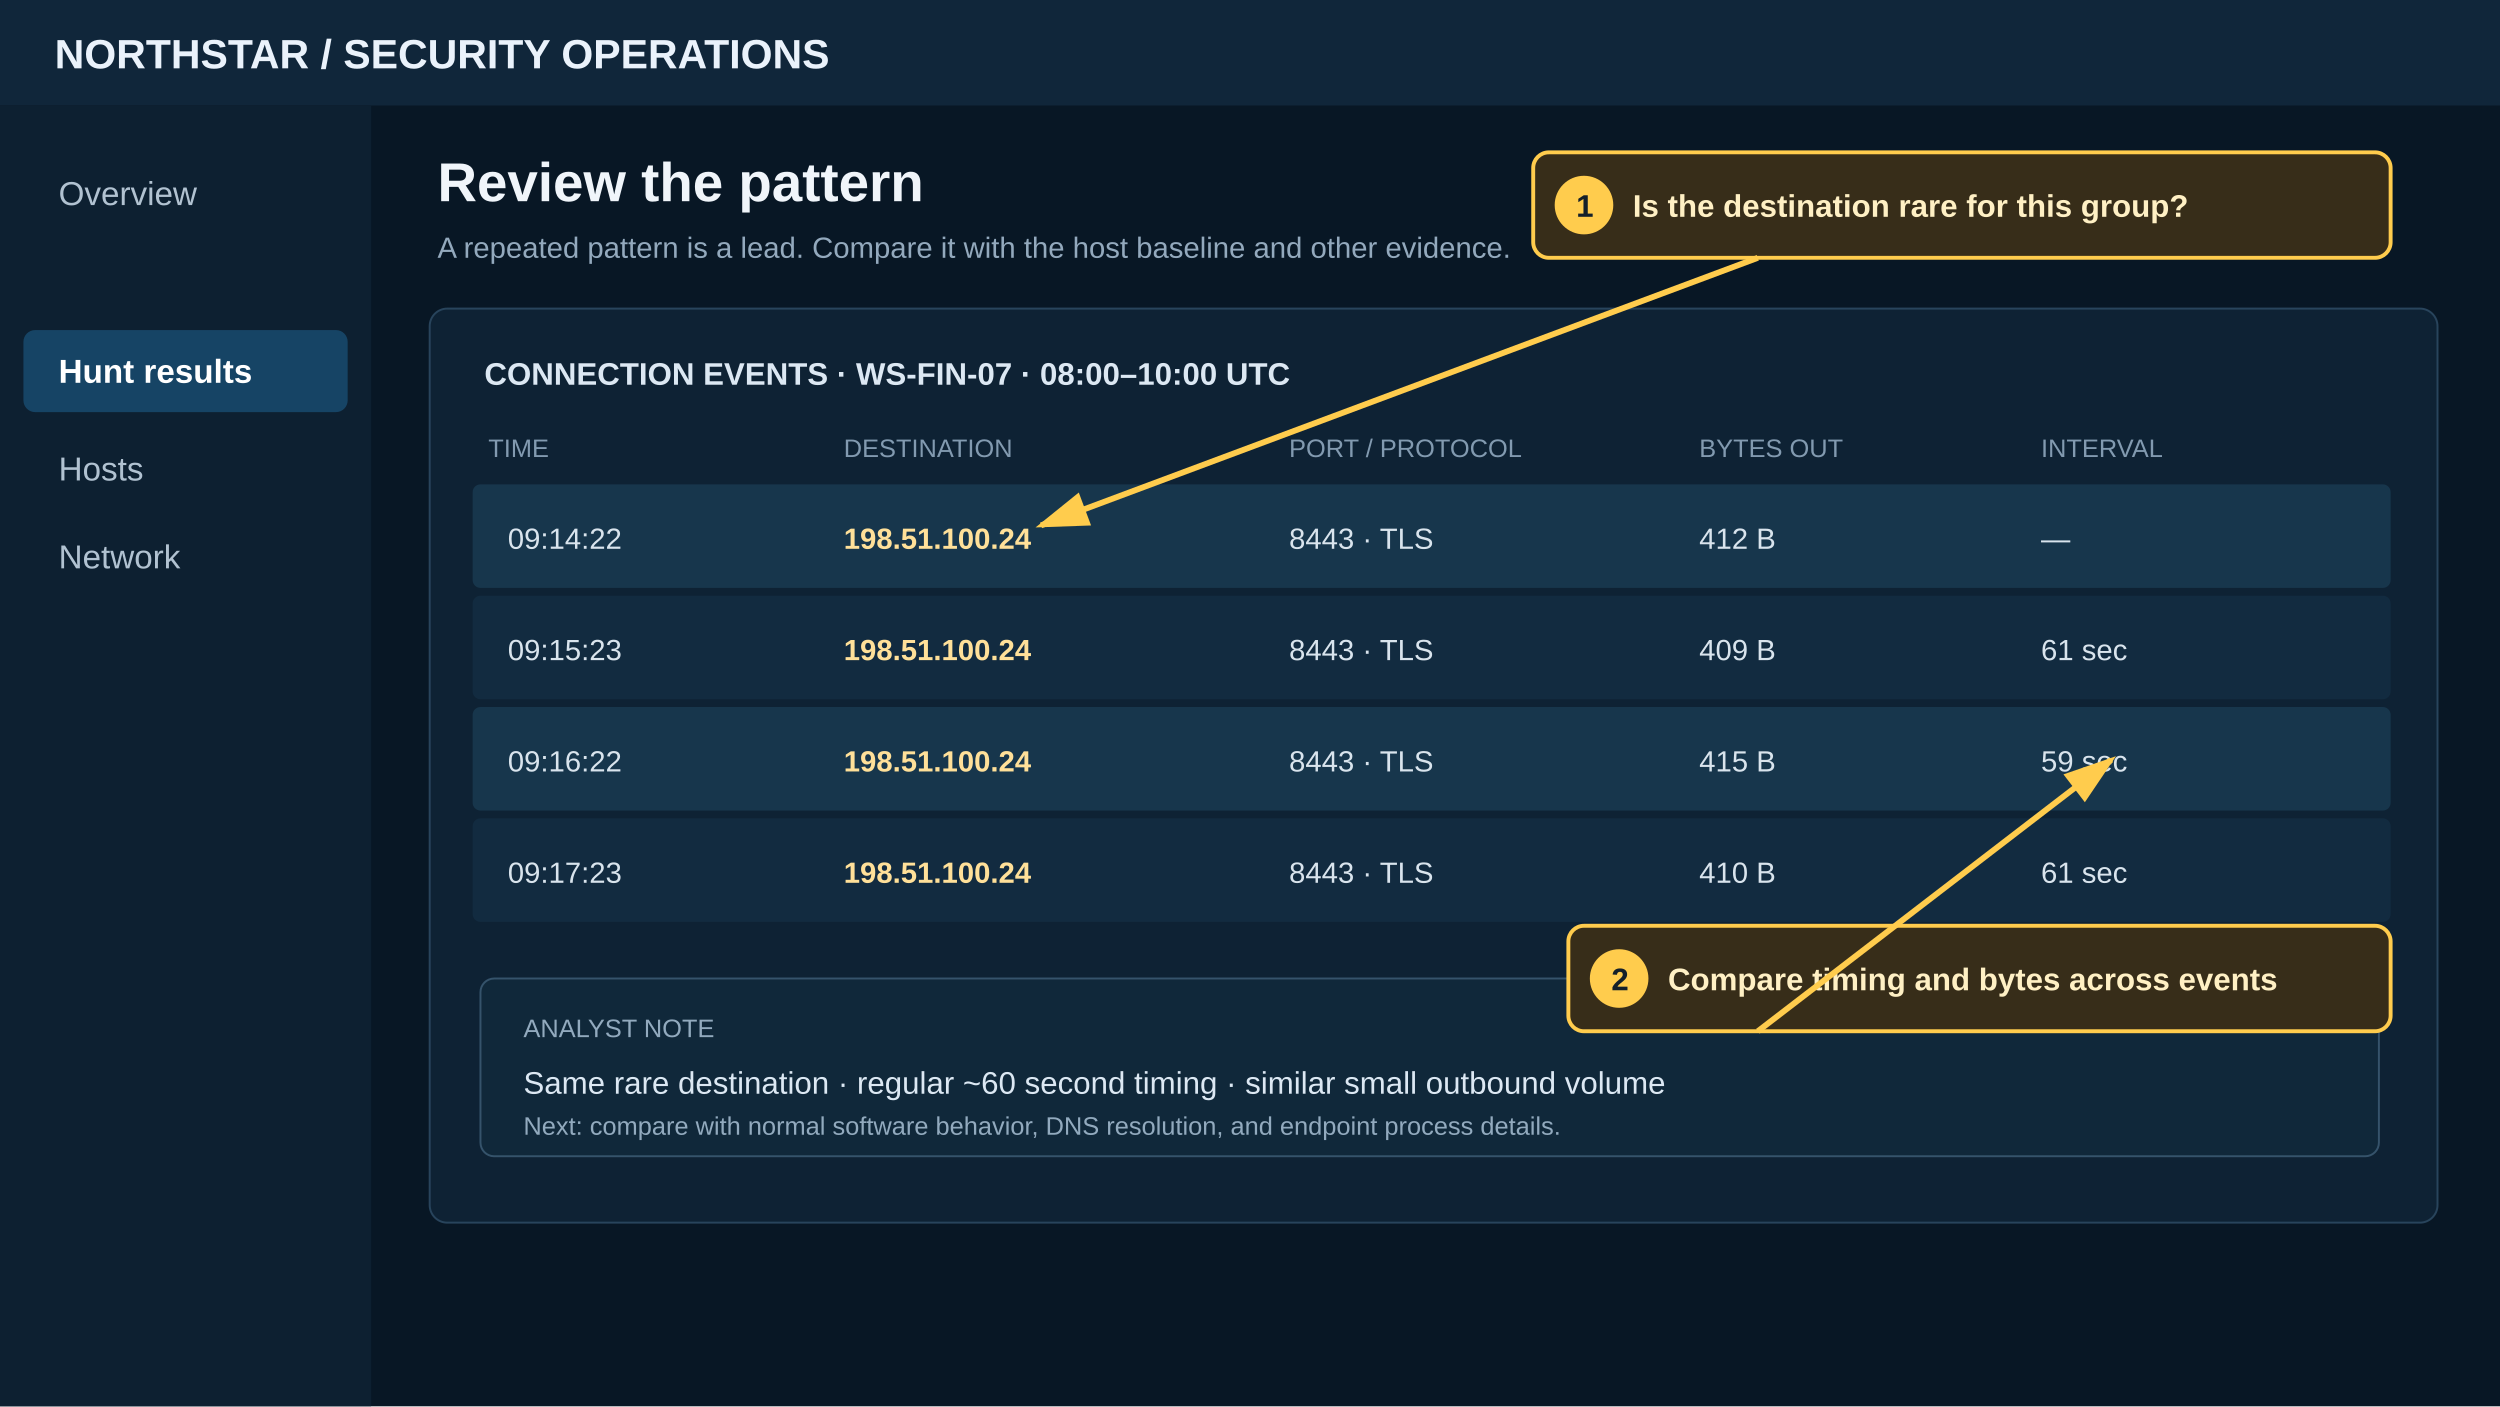
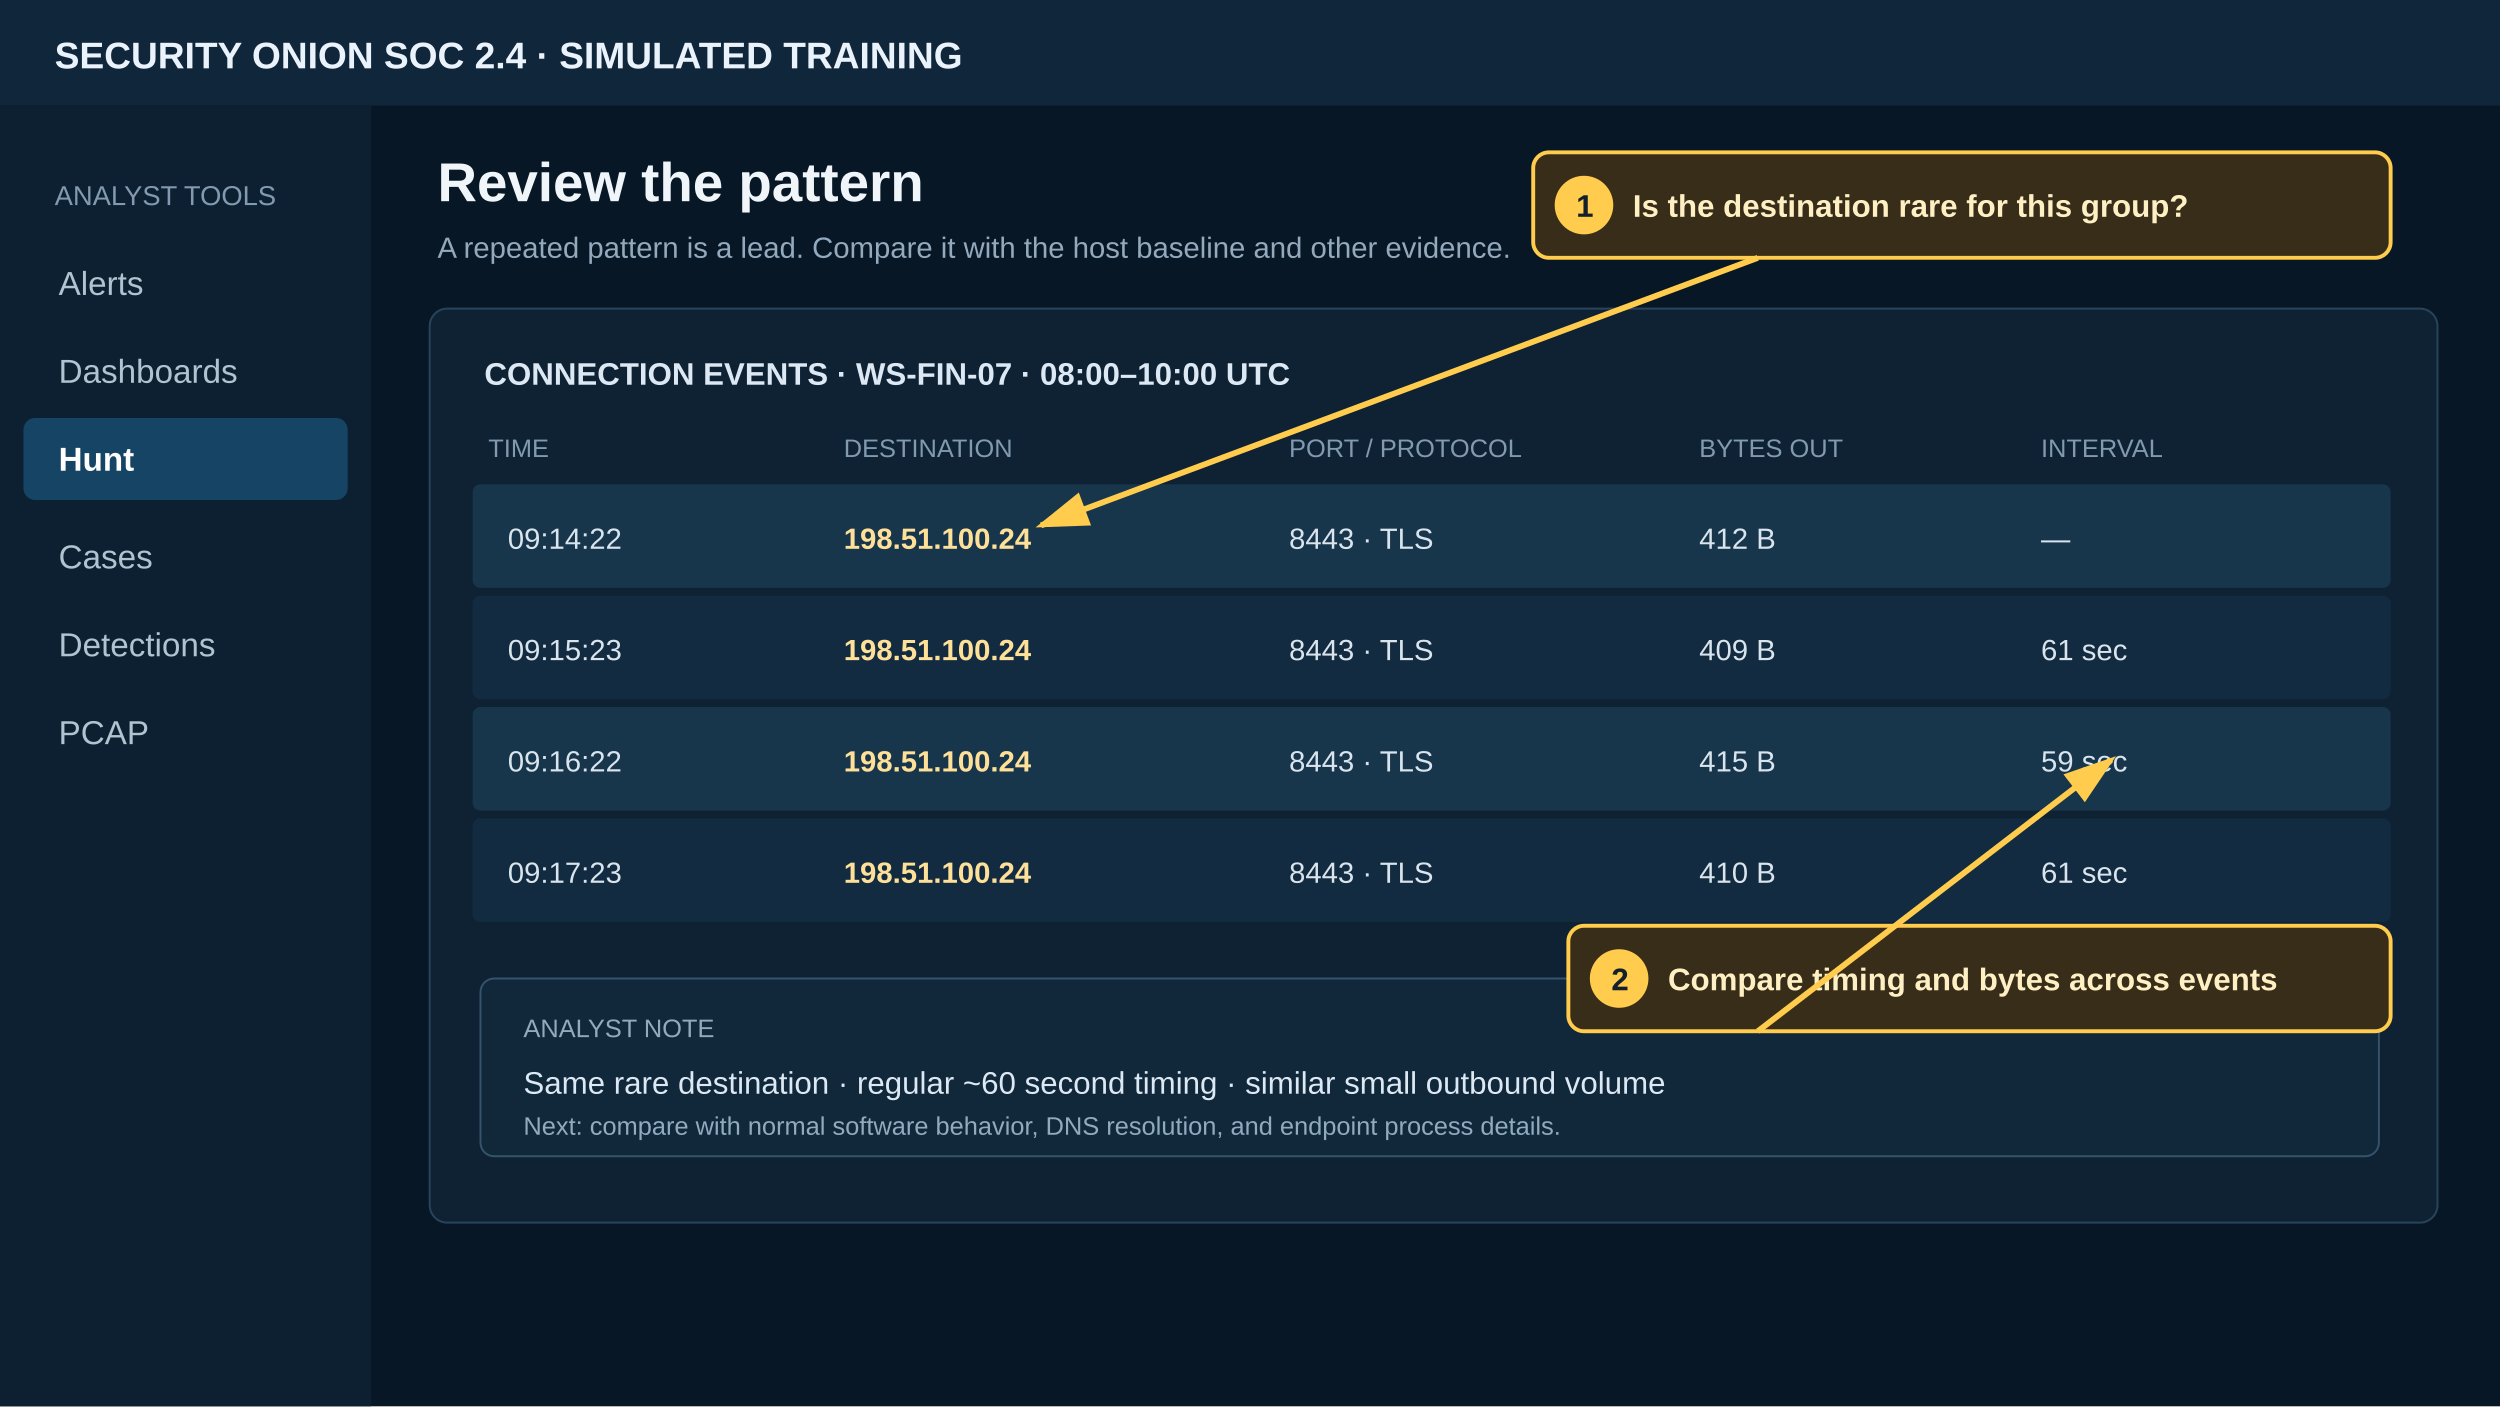
<svg xmlns="http://www.w3.org/2000/svg" viewBox="0 0 1280 720" role="img" aria-labelledby="title desc">
  <defs>
    <marker id="arrow" markerWidth="10" markerHeight="10" refX="8" refY="3" orient="auto">
      <path d="M0 0 9 3 0 6Z" fill="#ffcc4d" />
    </marker>
  </defs>
  <rect width="1280" height="720" fill="#081725" />
  <rect width="1280" height="54" fill="#10263a" />
-   <text x="28" y="35" fill="#eaf2fb" font-family="Arial,sans-serif" font-size="21" font-weight="700">NORTHSTAR  /  SECURITY OPERATIONS</text>
+   <text x="28" y="35" fill="#eaf2fb" font-family="Arial,sans-serif" font-size="19" font-weight="700">SECURITY ONION SOC 2.4 · SIMULATED TRAINING</text>
  <rect y="54" width="190" height="666" fill="#0d2031" />
-   <text x="30" y="105" fill="#b1c2d1" font-family="Arial,sans-serif" font-size="17">Overview</text>
-   <rect x="12" y="169" width="166" height="42" rx="6" fill="#164465" />
-   <text x="30" y="196" fill="#fff" font-family="Arial,sans-serif" font-size="17" font-weight="700">Hunt results</text>
-   <text x="30" y="246" fill="#b1c2d1" font-family="Arial,sans-serif" font-size="17">Hosts</text>
-   <text x="30" y="291" fill="#b1c2d1" font-family="Arial,sans-serif" font-size="17">Network</text>
+   <text x="28" y="105" fill="#829ab0" font-family="Arial,sans-serif" font-size="14">ANALYST TOOLS</text>
+   <text x="30" y="151" fill="#b1c2d1" font-family="Arial,sans-serif" font-size="17">Alerts</text>
+   <text x="30" y="196" fill="#b1c2d1" font-family="Arial,sans-serif" font-size="17">Dashboards</text>
+   <rect x="12" y="214" width="166" height="42" rx="6" fill="#164465" />
+   <text x="30" y="241" fill="#fff" font-family="Arial,sans-serif" font-size="17" font-weight="700">Hunt</text>
+   <text x="30" y="291" fill="#b1c2d1" font-family="Arial,sans-serif" font-size="17">Cases</text>
+   <text x="30" y="336" fill="#b1c2d1" font-family="Arial,sans-serif" font-size="17">Detections</text>
+   <text x="30" y="381" fill="#b1c2d1" font-family="Arial,sans-serif" font-size="17">PCAP</text>
  <text x="224" y="103" fill="#f0f5fa" font-family="Arial,sans-serif" font-size="28" font-weight="700">Review the pattern</text>
  <text x="224" y="132" fill="#93a9bd" font-family="Arial,sans-serif" font-size="15">A repeated pattern is a lead. Compare it with the host baseline and other evidence.</text>
  <rect x="220" y="158" width="1028" height="468" rx="9" fill="#0e2234" stroke="#28445c" />
  <text x="248" y="197" fill="#dce8f3" font-family="Arial,sans-serif" font-size="16" font-weight="700">CONNECTION EVENTS · WS-FIN-07 · 08:00–10:00 UTC</text>
  <text x="250" y="234" fill="#829ab0" font-family="Arial,sans-serif" font-size="13">TIME</text>
  <text x="432" y="234" fill="#829ab0" font-family="Arial,sans-serif" font-size="13">DESTINATION</text>
  <text x="660" y="234" fill="#829ab0" font-family="Arial,sans-serif" font-size="13">PORT / PROTOCOL</text>
  <text x="870" y="234" fill="#829ab0" font-family="Arial,sans-serif" font-size="13">BYTES OUT</text>
  <text x="1045" y="234" fill="#829ab0" font-family="Arial,sans-serif" font-size="13">INTERVAL</text>
  <g font-family="Arial,sans-serif" font-size="15" fill="#d9e4ed">
    <rect x="242" y="248" width="982" height="53" rx="4" fill="#17364c" />
    <text x="260" y="281">09:14:22</text>
    <text x="432" y="281" fill="#ffe099" font-weight="700">198.51.100.24</text>
    <text x="660" y="281">8443 · TLS</text>
    <text x="870" y="281">412 B</text>
    <text x="1045" y="281">—</text>
    <rect x="242" y="305" width="982" height="53" rx="4" fill="#122b40" />
    <text x="260" y="338">09:15:23</text>
    <text x="432" y="338" fill="#ffe099" font-weight="700">198.51.100.24</text>
    <text x="660" y="338">8443 · TLS</text>
    <text x="870" y="338">409 B</text>
    <text x="1045" y="338">61 sec</text>
    <rect x="242" y="362" width="982" height="53" rx="4" fill="#17364c" />
    <text x="260" y="395">09:16:22</text>
    <text x="432" y="395" fill="#ffe099" font-weight="700">198.51.100.24</text>
    <text x="660" y="395">8443 · TLS</text>
    <text x="870" y="395">415 B</text>
    <text x="1045" y="395">59 sec</text>
    <rect x="242" y="419" width="982" height="53" rx="4" fill="#122b40" />
    <text x="260" y="452">09:17:23</text>
    <text x="432" y="452" fill="#ffe099" font-weight="700">198.51.100.24</text>
    <text x="660" y="452">8443 · TLS</text>
    <text x="870" y="452">410 B</text>
    <text x="1045" y="452">61 sec</text>
  </g>
  <rect x="246" y="501" width="972" height="91" rx="7" fill="#10283a" stroke="#35536b" />
  <text x="268" y="531" fill="#92aabe" font-family="Arial,sans-serif" font-size="13">ANALYST NOTE</text>
  <text x="268" y="560" fill="#dce8f3" font-family="Arial,sans-serif" font-size="16">Same rare destination · regular ~60 second timing · similar small outbound volume</text>
  <text x="268" y="581" fill="#92aabe" font-family="Arial,sans-serif" font-size="13">Next: compare with normal software behavior, DNS resolution, and endpoint process details.</text>
  <rect x="785" y="78" width="439" height="54" rx="8" fill="#372d19" stroke="#ffcc4d" stroke-width="2" />
  <circle cx="811" cy="105" r="15" fill="#ffcc4d" />
  <text x="807" y="111" fill="#14202a" font-family="Arial,sans-serif" font-size="16" font-weight="700">1</text>
  <text x="836" y="111" fill="#fff0c4" font-family="Arial,sans-serif" font-size="16" font-weight="700">Is the destination rare for this group?</text>
  <path d="M900 132 533 269" fill="none" stroke="#ffcc4d" stroke-width="3" marker-end="url(#arrow)" />
  <rect x="803" y="474" width="421" height="54" rx="8" fill="#372d19" stroke="#ffcc4d" stroke-width="2" />
  <circle cx="829" cy="501" r="15" fill="#ffcc4d" />
  <text x="825" y="507" fill="#14202a" font-family="Arial,sans-serif" font-size="16" font-weight="700">2</text>
  <text x="854" y="507" fill="#fff0c4" font-family="Arial,sans-serif" font-size="16" font-weight="700">Compare timing and bytes across events</text>
  <path d="M900 528 1081 389" fill="none" stroke="#ffcc4d" stroke-width="3" marker-end="url(#arrow)" />
</svg>
